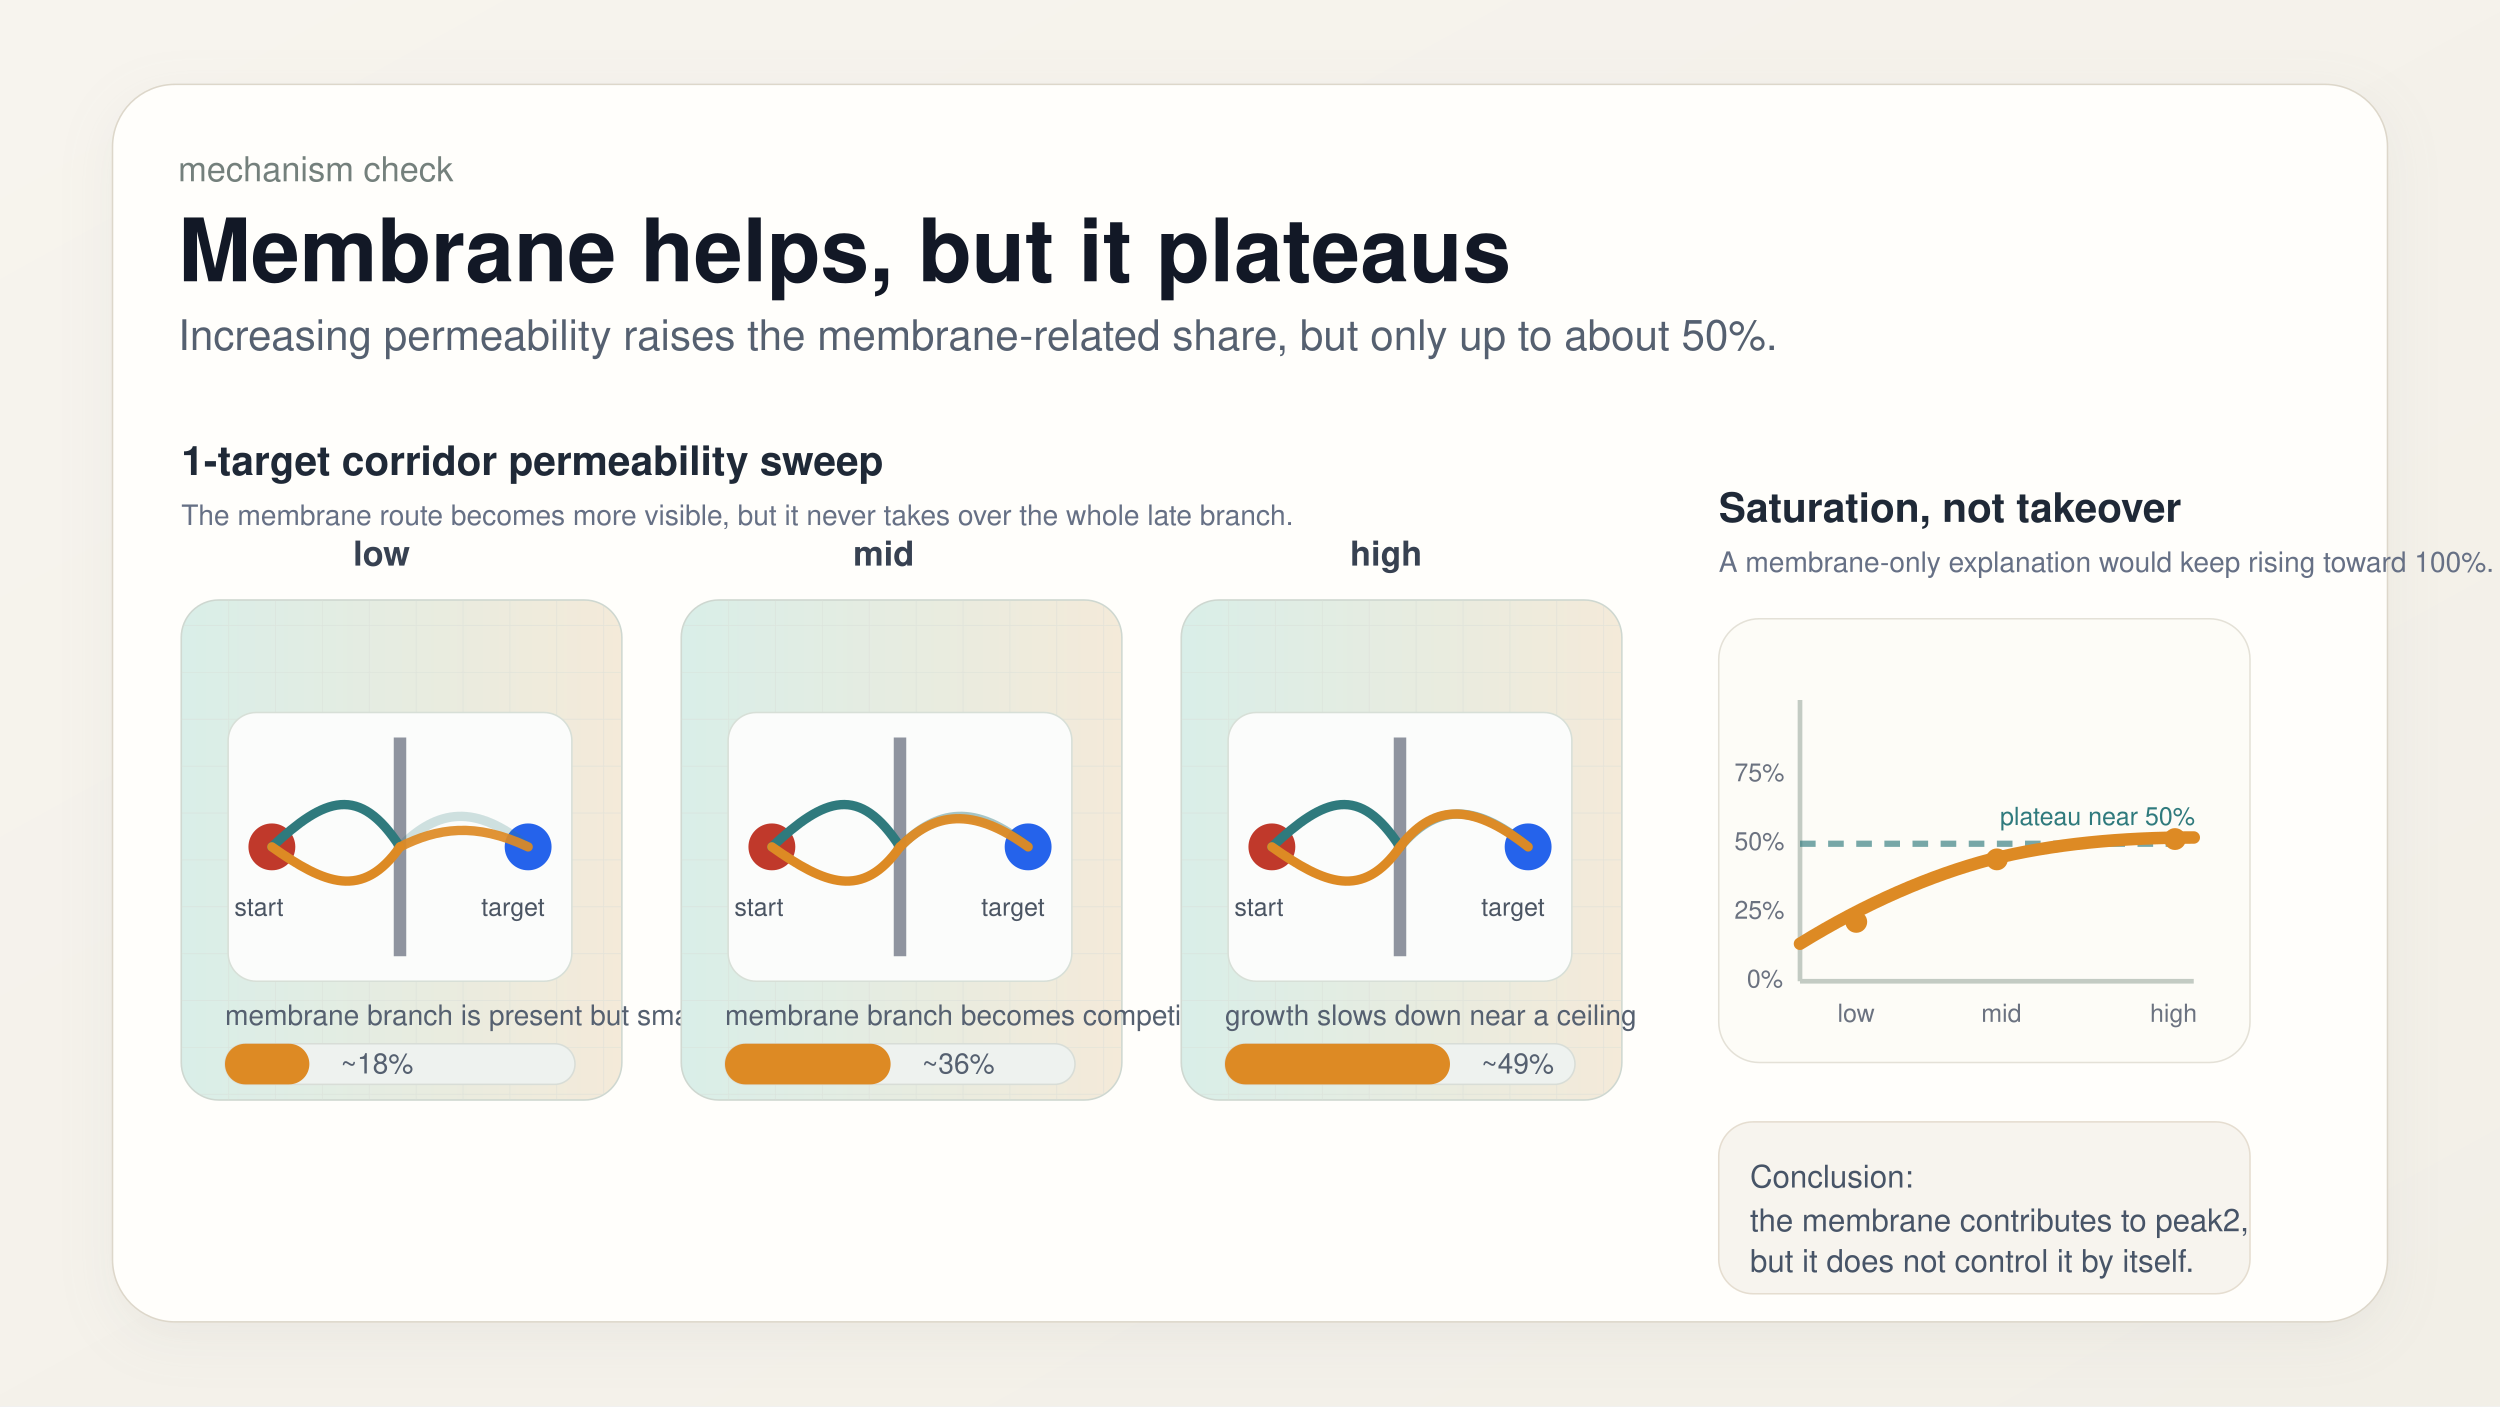
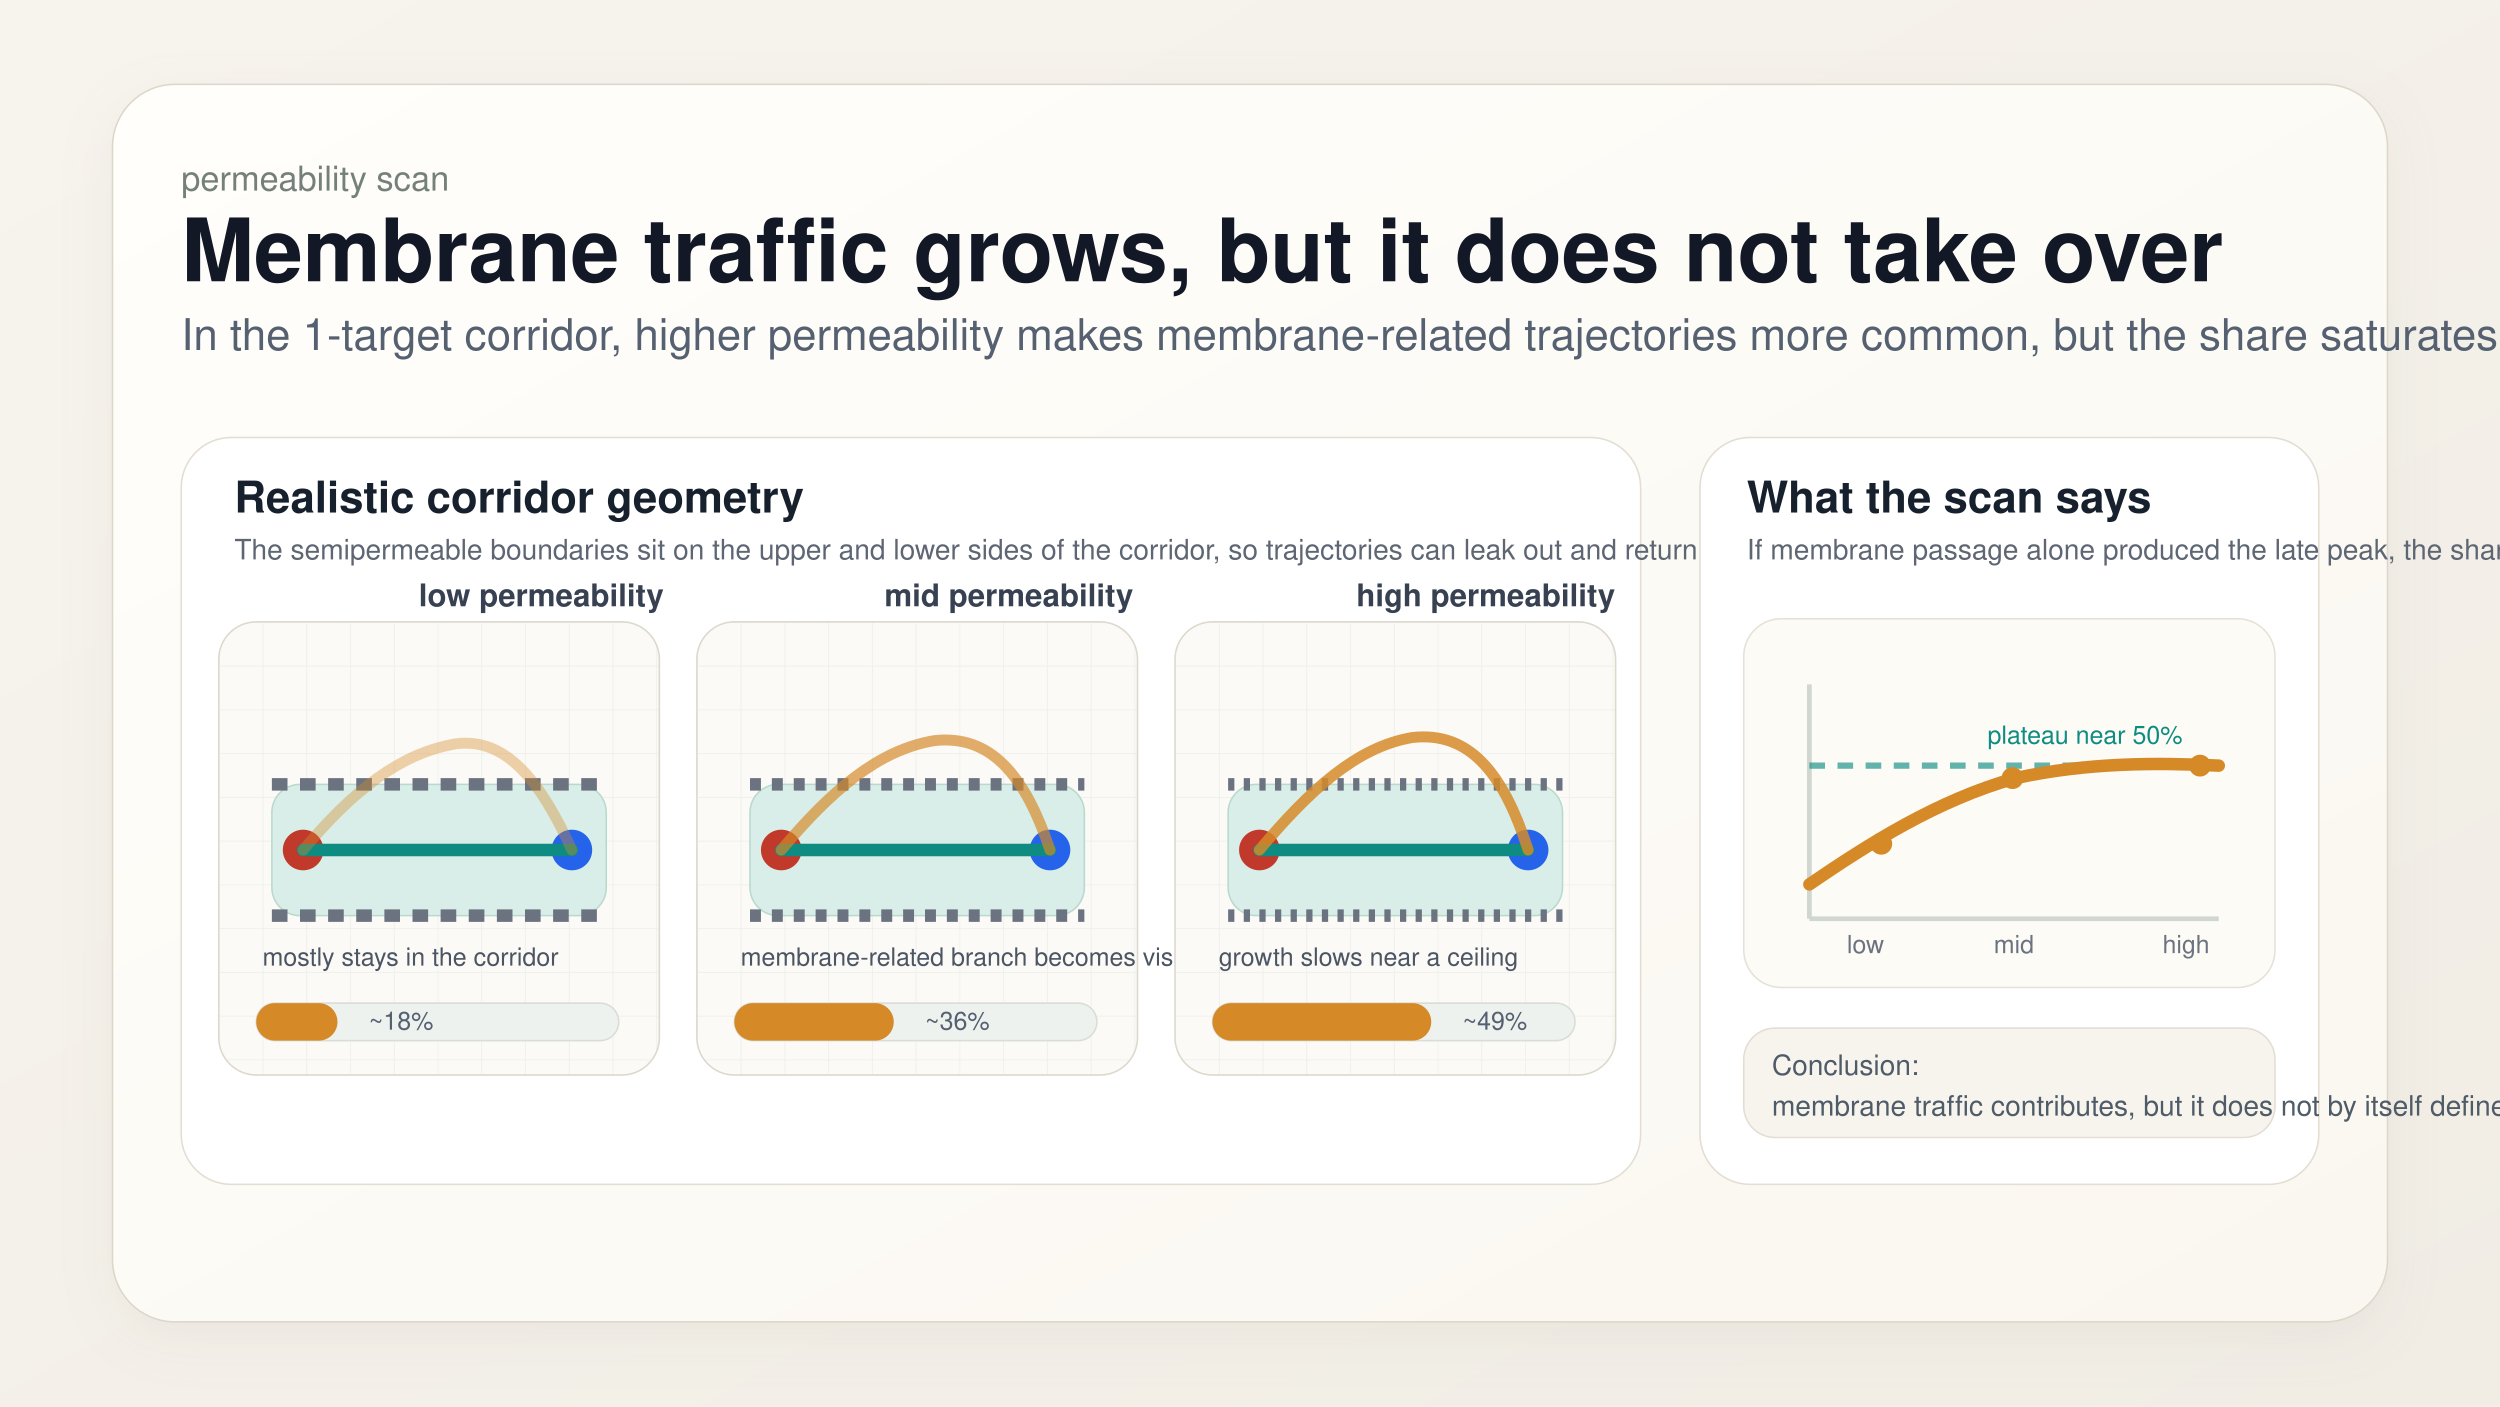
<svg xmlns="http://www.w3.org/2000/svg" width="1600" height="900" viewBox="0 0 1600 900">
  <defs>
    <linearGradient id="bg" x1="0" y1="0" x2="1" y2="1">
      <stop offset="0%" stop-color="#f7f4ee" />
-       <stop offset="100%" stop-color="#f2efe7" />
+       <stop offset="100%" stop-color="#f1ede5" />
    </linearGradient>
-     <linearGradient id="panel" x1="0" x2="1">
-       <stop offset="0%" stop-color="#d9eee8" />
-       <stop offset="100%" stop-color="#f4ead9" />
+     <linearGradient id="card" x1="0" y1="0" x2="1" y2="1">
+       <stop offset="0%" stop-color="#fffefb" />
+       <stop offset="100%" stop-color="#faf7f0" />
    </linearGradient>
-     <pattern id="grid" width="30" height="30" patternUnits="userSpaceOnUse">
-       <path d="M 30 0 L 0 0 0 30" fill="none" stroke="#d8ddd7" stroke-width="1" />
+     <pattern id="grid" width="28" height="28" patternUnits="userSpaceOnUse">
+       <path d="M 28 0 H 0 V 28" fill="none" stroke="#d7ddd8" stroke-width="1" stroke-opacity="0.55" />
    </pattern>
    <filter id="shadow" x="-20%" y="-20%" width="140%" height="140%">
-       <feDropShadow dx="0" dy="10" stdDeviation="16" flood-color="#a8aaab" flood-opacity="0.13" />
+       <feDropShadow dx="0" dy="10" stdDeviation="16" flood-color="#aea89a" flood-opacity="0.14" />
    </filter>
  </defs>
  <rect width="1600" height="900" fill="url(#bg)" />
  <g transform="translate(72,54)">
-     <rect width="1456" height="792" rx="40" fill="#fffefb" stroke="#ddd7ca" filter="url(#shadow)" />
-     <text x="42" y="62" font-size="22" font-family="Helvetica, Arial, sans-serif" fill="#74807c">mechanism check</text>
-     <text x="42" y="126" font-size="56" font-weight="700" font-family="Helvetica, Arial, sans-serif" fill="#121826">Membrane helps, but it plateaus</text>
-     <text x="42" y="170" font-size="27" font-family="Helvetica, Arial, sans-serif" fill="#556070">Increasing permeability raises the membrane-related share, but only up to about 50%.</text>
-     <g transform="translate(44,220)">
-       <text x="0" y="30" font-size="26" font-weight="700" font-family="Helvetica, Arial, sans-serif" fill="#1f2937">1-target corridor permeability sweep</text>
-       <text x="0" y="62" font-size="18" font-family="Helvetica, Arial, sans-serif" fill="#667085">The membrane route becomes more visible, but it never takes over the whole late branch.</text>
-       <g transform="translate(0,96)">
-         <g transform="translate(0,0)">
-           <text x="110" y="-8" font-size="22" font-weight="700" font-family="Helvetica, Arial, sans-serif" fill="#374151">low</text>
-           <rect x="0" y="14" width="282" height="320" rx="24" fill="url(#panel)" stroke="#ced7d0" />
-           <rect x="0" y="14" width="282" height="320" rx="24" fill="url(#grid)" opacity="0.55" />
-           <rect x="30" y="86" width="220" height="172" rx="18" fill="#fbfcfb" stroke="#d7dfd7" />
-           <line x1="140" y1="102" x2="140" y2="242" stroke="#6b7280" stroke-width="8" opacity="0.75" />
-           <circle cx="58" cy="172" r="15" fill="#c0392b" />
-           <circle cx="222" cy="172" r="15" fill="#2563eb" />
-           <path d="M 58 172 C 92 140, 114 132, 140 172" fill="none" stroke="#2f7a7d" stroke-width="6" stroke-linecap="round" />
-           <path d="M 140 172 C 164 148, 188 144, 222 172" fill="none" stroke="#2f7a7d" stroke-width="6" stroke-linecap="round" opacity="0.22" />
-           <path d="M 58 172 C 92 196, 116 206, 140 172" fill="none" stroke="#dd8a24" stroke-width="6" stroke-linecap="round" />
-           <path d="M 140 172 C 164 160, 188 156, 222 172" fill="none" stroke="#dd8a24" stroke-width="6" stroke-linecap="round" opacity="0.92" />
-           <text x="34" y="216" font-size="16" font-family="Helvetica, Arial, sans-serif" fill="#4b5563">start</text>
-           <text x="192" y="216" font-size="16" font-family="Helvetica, Arial, sans-serif" fill="#4b5563">target</text>
-           <text x="28" y="286" font-size="18" font-family="Helvetica, Arial, sans-serif" fill="#556070">membrane branch is present but small</text>
-           <rect x="28" y="298" width="224" height="26" rx="13" fill="#eef2ef" stroke="#d8ddd7" />
-           <rect x="28" y="298" width="54" height="26" rx="13" fill="#dd8a24" />
-           <text x="102" y="317" font-size="18" font-family="Helvetica, Arial, sans-serif" fill="#556070">~18%</text>
-         </g>
-         <g transform="translate(320,0)">
-           <text x="110" y="-8" font-size="22" font-weight="700" font-family="Helvetica, Arial, sans-serif" fill="#374151">mid</text>
-           <rect x="0" y="14" width="282" height="320" rx="24" fill="url(#panel)" stroke="#ced7d0" />
-           <rect x="0" y="14" width="282" height="320" rx="24" fill="url(#grid)" opacity="0.55" />
-           <rect x="30" y="86" width="220" height="172" rx="18" fill="#fbfcfb" stroke="#d7dfd7" />
-           <line x1="140" y1="102" x2="140" y2="242" stroke="#6b7280" stroke-width="8" opacity="0.75" />
-           <circle cx="58" cy="172" r="15" fill="#c0392b" />
-           <circle cx="222" cy="172" r="15" fill="#2563eb" />
-           <path d="M 58 172 C 92 140, 114 132, 140 172" fill="none" stroke="#2f7a7d" stroke-width="6" stroke-linecap="round" />
-           <path d="M 140 172 C 164 148, 188 144, 222 172" fill="none" stroke="#2f7a7d" stroke-width="6" stroke-linecap="round" opacity="0.42" />
-           <path d="M 58 172 C 92 196, 116 206, 140 172" fill="none" stroke="#dd8a24" stroke-width="6" stroke-linecap="round" />
-           <path d="M 140 172 C 162 150, 186 146, 222 172" fill="none" stroke="#dd8a24" stroke-width="6" stroke-linecap="round" opacity="0.96" />
-           <text x="34" y="216" font-size="16" font-family="Helvetica, Arial, sans-serif" fill="#4b5563">start</text>
-           <text x="192" y="216" font-size="16" font-family="Helvetica, Arial, sans-serif" fill="#4b5563">target</text>
-           <text x="28" y="286" font-size="18" font-family="Helvetica, Arial, sans-serif" fill="#556070">membrane branch becomes competitive</text>
-           <rect x="28" y="298" width="224" height="26" rx="13" fill="#eef2ef" stroke="#d8ddd7" />
-           <rect x="28" y="298" width="106" height="26" rx="13" fill="#dd8a24" />
-           <text x="154" y="317" font-size="18" font-family="Helvetica, Arial, sans-serif" fill="#556070">~36%</text>
-         </g>
-         <g transform="translate(640,0)">
-           <text x="108" y="-8" font-size="22" font-weight="700" font-family="Helvetica, Arial, sans-serif" fill="#374151">high</text>
-           <rect x="0" y="14" width="282" height="320" rx="24" fill="url(#panel)" stroke="#ced7d0" />
-           <rect x="0" y="14" width="282" height="320" rx="24" fill="url(#grid)" opacity="0.55" />
-           <rect x="30" y="86" width="220" height="172" rx="18" fill="#fbfcfb" stroke="#d7dfd7" />
-           <line x1="140" y1="102" x2="140" y2="242" stroke="#6b7280" stroke-width="8" opacity="0.75" />
-           <circle cx="58" cy="172" r="15" fill="#c0392b" />
-           <circle cx="222" cy="172" r="15" fill="#2563eb" />
-           <path d="M 58 172 C 92 140, 114 132, 140 172" fill="none" stroke="#2f7a7d" stroke-width="6" stroke-linecap="round" />
-           <path d="M 140 172 C 162 146, 186 142, 222 172" fill="none" stroke="#2f7a7d" stroke-width="6" stroke-linecap="round" opacity="0.55" />
-           <path d="M 58 172 C 92 196, 116 206, 140 172" fill="none" stroke="#dd8a24" stroke-width="6" stroke-linecap="round" />
-           <path d="M 140 172 C 160 146, 184 142, 222 172" fill="none" stroke="#dd8a24" stroke-width="6" stroke-linecap="round" opacity="0.98" />
-           <text x="34" y="216" font-size="16" font-family="Helvetica, Arial, sans-serif" fill="#4b5563">start</text>
-           <text x="192" y="216" font-size="16" font-family="Helvetica, Arial, sans-serif" fill="#4b5563">target</text>
-           <text x="28" y="286" font-size="18" font-family="Helvetica, Arial, sans-serif" fill="#556070">growth slows down near a ceiling</text>
-           <rect x="28" y="298" width="224" height="26" rx="13" fill="#eef2ef" stroke="#d8ddd7" />
-           <rect x="28" y="298" width="144" height="26" rx="13" fill="#dd8a24" />
-           <text x="192" y="317" font-size="18" font-family="Helvetica, Arial, sans-serif" fill="#556070">~49%</text>
+     <rect width="1456" height="792" rx="40" fill="url(#card)" stroke="#ddd7ca" filter="url(#shadow)" />
+     <text x="44" y="68" font-size="22" font-family="Helvetica, Arial, sans-serif" fill="#75807a">permeability scan</text>
+     <text x="44" y="126" font-size="56" font-weight="700" font-family="Helvetica, Arial, sans-serif" fill="#121826">Membrane traffic grows, but it does not take over</text>
+     <text x="44" y="170" font-size="28" font-family="Helvetica, Arial, sans-serif" fill="#556070">In the 1-target corridor, higher permeability makes membrane-related trajectories more common, but the share saturates near 50%.</text>
+     <g transform="translate(44,226)">
+       <g>
+         <rect width="934" height="478" rx="32" fill="#fff" stroke="#e3ddd2" />
+         <text x="34" y="48" font-size="28" font-weight="700" font-family="Helvetica, Arial, sans-serif" fill="#17202d">Realistic corridor geometry</text>
+         <text x="34" y="78" font-size="18" font-family="Helvetica, Arial, sans-serif" fill="#5d6672">The semipermeable boundaries sit on the upper and lower sides of the corridor, so trajectories can leak out and return later.</text>
+         <g transform="translate(24,118)">
+           <g>
+             <text x="128" y="-10" font-size="20" font-weight="700" font-family="Helvetica, Arial, sans-serif" fill="#374151">low permeability</text>
+             <rect x="0" y="0" width="282" height="290" rx="24" fill="#fbfaf6" stroke="#ddd8cc" />
+             <rect x="0" y="0" width="282" height="290" rx="24" fill="url(#grid)" opacity="0.72" />
+             <rect x="34" y="104" width="214" height="84" rx="18" fill="#d9eee8" stroke="#b9d9ce" />
+             <line x1="34" y1="104" x2="248" y2="104" stroke="#6b7280" stroke-width="8" stroke-dasharray="10 8" />
+             <line x1="34" y1="188" x2="248" y2="188" stroke="#6b7280" stroke-width="8" stroke-dasharray="10 8" />
+             <circle cx="54" cy="146" r="13" fill="#c0392b" />
+             <circle cx="226" cy="146" r="13" fill="#2563eb" />
+             <path d="M 54 146 C 100 146, 144 146, 226 146" fill="none" stroke="#0f8c82" stroke-width="8" stroke-linecap="round" />
+             <path d="M 54 146 C 86 108, 116 84, 152 78 C 184 74, 206 102, 226 146" fill="none" stroke="#d58927" stroke-width="7" stroke-linecap="round" opacity="0.38" />
+             <text x="28" y="220" font-size="16" font-family="Helvetica, Arial, sans-serif" fill="#4b5563">mostly stays in the corridor</text>
+             <rect x="24" y="244" width="232" height="24" rx="12" fill="#eef2ef" stroke="#d8ddd7" />
+             <rect x="24" y="244" width="52" height="24" rx="12" fill="#d58927" />
+             <text x="96" y="261" font-size="16" font-family="Helvetica, Arial, sans-serif" fill="#556070">~18%</text>
+           </g>
+           <g transform="translate(306,0)">
+             <text x="120" y="-10" font-size="20" font-weight="700" font-family="Helvetica, Arial, sans-serif" fill="#374151">mid permeability</text>
+             <rect x="0" y="0" width="282" height="290" rx="24" fill="#fbfaf6" stroke="#ddd8cc" />
+             <rect x="0" y="0" width="282" height="290" rx="24" fill="url(#grid)" opacity="0.72" />
+             <rect x="34" y="104" width="214" height="84" rx="18" fill="#d9eee8" stroke="#b9d9ce" />
+             <line x1="34" y1="104" x2="248" y2="104" stroke="#6b7280" stroke-width="8" stroke-dasharray="7 7" />
+             <line x1="34" y1="188" x2="248" y2="188" stroke="#6b7280" stroke-width="8" stroke-dasharray="7 7" />
+             <circle cx="54" cy="146" r="13" fill="#c0392b" />
+             <circle cx="226" cy="146" r="13" fill="#2563eb" />
+             <path d="M 54 146 C 100 146, 144 146, 226 146" fill="none" stroke="#0f8c82" stroke-width="8" stroke-linecap="round" />
+             <path d="M 54 146 C 86 108, 116 82, 152 76 C 188 72, 210 98, 226 146" fill="none" stroke="#d58927" stroke-width="7" stroke-linecap="round" opacity="0.68" />
+             <text x="28" y="220" font-size="16" font-family="Helvetica, Arial, sans-serif" fill="#4b5563">membrane-related branch becomes visible</text>
+             <rect x="24" y="244" width="232" height="24" rx="12" fill="#eef2ef" stroke="#d8ddd7" />
+             <rect x="24" y="244" width="102" height="24" rx="12" fill="#d58927" />
+             <text x="146" y="261" font-size="16" font-family="Helvetica, Arial, sans-serif" fill="#556070">~36%</text>
+           </g>
+           <g transform="translate(612,0)">
+             <text x="116" y="-10" font-size="20" font-weight="700" font-family="Helvetica, Arial, sans-serif" fill="#374151">high permeability</text>
+             <rect x="0" y="0" width="282" height="290" rx="24" fill="#fbfaf6" stroke="#ddd8cc" />
+             <rect x="0" y="0" width="282" height="290" rx="24" fill="url(#grid)" opacity="0.72" />
+             <rect x="34" y="104" width="214" height="84" rx="18" fill="#d9eee8" stroke="#b9d9ce" />
+             <line x1="34" y1="104" x2="248" y2="104" stroke="#6b7280" stroke-width="8" stroke-dasharray="4 6" />
+             <line x1="34" y1="188" x2="248" y2="188" stroke="#6b7280" stroke-width="8" stroke-dasharray="4 6" />
+             <circle cx="54" cy="146" r="13" fill="#c0392b" />
+             <circle cx="226" cy="146" r="13" fill="#2563eb" />
+             <path d="M 54 146 C 100 146, 144 146, 226 146" fill="none" stroke="#0f8c82" stroke-width="8" stroke-linecap="round" />
+             <path d="M 54 146 C 86 108, 116 80, 152 74 C 188 70, 210 96, 226 146" fill="none" stroke="#d58927" stroke-width="7" stroke-linecap="round" opacity="0.84" />
+             <text x="28" y="220" font-size="16" font-family="Helvetica, Arial, sans-serif" fill="#4b5563">growth slows near a ceiling</text>
+             <rect x="24" y="244" width="232" height="24" rx="12" fill="#eef2ef" stroke="#d8ddd7" />
+             <rect x="24" y="244" width="140" height="24" rx="12" fill="#d58927" />
+             <text x="184" y="261" font-size="16" font-family="Helvetica, Arial, sans-serif" fill="#556070">~49%</text>
+           </g>
        </g>
      </g>
-     </g>
-     <g transform="translate(1028,250)">
-       <text x="0" y="30" font-size="26" font-weight="700" font-family="Helvetica, Arial, sans-serif" fill="#1f2937">Saturation, not takeover</text>
-       <text x="0" y="62" font-size="18" font-family="Helvetica, Arial, sans-serif" fill="#667085">A membrane-only explanation would keep rising toward 100%. That is not what the scan shows.</text>
-       <g transform="translate(0,92)">
-         <rect width="340" height="284" rx="26" fill="#fdfcf7" stroke="#e4e1d7" />
-         <line x1="52" y1="232" x2="304" y2="232" stroke="#c3cbc3" stroke-width="3" />
-         <line x1="52" y1="232" x2="52" y2="52" stroke="#c3cbc3" stroke-width="3" />
-         <text x="18" y="236" font-size="16" font-family="Helvetica, Arial, sans-serif" fill="#6b7280">0%</text>
-         <text x="10" y="192" font-size="16" font-family="Helvetica, Arial, sans-serif" fill="#6b7280">25%</text>
-         <text x="10" y="148" font-size="16" font-family="Helvetica, Arial, sans-serif" fill="#6b7280">50%</text>
-         <text x="10" y="104" font-size="16" font-family="Helvetica, Arial, sans-serif" fill="#6b7280">75%</text>
-         <line x1="52" y1="144" x2="304" y2="144" stroke="#2f7a7d" stroke-width="4" stroke-dasharray="10 8" opacity="0.65" />
-         <text x="180" y="132" font-size="16" font-family="Helvetica, Arial, sans-serif" fill="#2f7a7d">plateau near 50%</text>
-         <path d="M 52 208 C 94 182, 136 164, 174 154 C 214 144, 258 140, 304 140" fill="none" stroke="#dd8a24" stroke-width="8" stroke-linecap="round" />
-         <circle cx="88" cy="194" r="7" fill="#dd8a24" />
-         <circle cx="178" cy="154" r="7" fill="#dd8a24" />
-         <circle cx="292" cy="141" r="7" fill="#dd8a24" />
-         <text x="76" y="258" font-size="16" font-family="Helvetica, Arial, sans-serif" fill="#6b7280">low</text>
-         <text x="168" y="258" font-size="16" font-family="Helvetica, Arial, sans-serif" fill="#6b7280">mid</text>
-         <text x="276" y="258" font-size="16" font-family="Helvetica, Arial, sans-serif" fill="#6b7280">high</text>
-       </g>
-       <g transform="translate(0,414)">
-         <rect width="340" height="110" rx="22" fill="#f7f4ee" stroke="#e5ddd0" />
-         <text x="20" y="42" font-size="20" font-family="Helvetica, Arial, sans-serif" fill="#475467">Conclusion:</text>
-         <text x="20" y="70" font-size="20" font-family="Helvetica, Arial, sans-serif" fill="#475467">the membrane contributes to peak2,</text>
-         <text x="20" y="96" font-size="20" font-family="Helvetica, Arial, sans-serif" fill="#475467">but it does not control it by itself.</text>
+       <g transform="translate(972,0)">
+         <rect width="396" height="478" rx="32" fill="#fff" stroke="#e3ddd2" />
+         <text x="30" y="48" font-size="28" font-weight="700" font-family="Helvetica, Arial, sans-serif" fill="#17202d">What the scan says</text>
+         <text x="30" y="78" font-size="18" font-family="Helvetica, Arial, sans-serif" fill="#5d6672">If membrane passage alone produced the late peak, the share would keep rising toward 100%. It does not.</text>
+         <g transform="translate(28,116)">
+           <rect width="340" height="236" rx="24" fill="#fdfbf6" stroke="#e5e1d8" />
+           <line x1="42" y1="192" x2="304" y2="192" stroke="#d0d6d0" stroke-width="3" />
+           <line x1="42" y1="192" x2="42" y2="42" stroke="#d0d6d0" stroke-width="3" />
+           <line x1="42" y1="94" x2="304" y2="94" stroke="#0f8c82" stroke-width="4" stroke-dasharray="10 8" opacity="0.65" />
+           <text x="156" y="80" font-size="16" font-family="Helvetica, Arial, sans-serif" fill="#0f8c82">plateau near 50%</text>
+           <path d="M 42 170 C 80 144, 124 116, 174 102 C 220 92, 264 92, 304 94" fill="none" stroke="#d58927" stroke-width="8" stroke-linecap="round" />
+           <circle cx="88" cy="144" r="7" fill="#d58927" />
+           <circle cx="172" cy="102" r="7" fill="#d58927" />
+           <circle cx="292" cy="94" r="7" fill="#d58927" />
+           <text x="66" y="214" font-size="16" font-family="Helvetica, Arial, sans-serif" fill="#6b7280">low</text>
+           <text x="160" y="214" font-size="16" font-family="Helvetica, Arial, sans-serif" fill="#6b7280">mid</text>
+           <text x="268" y="214" font-size="16" font-family="Helvetica, Arial, sans-serif" fill="#6b7280">high</text>
+         </g>
+         <g transform="translate(28,378)">
+           <rect width="340" height="70" rx="20" fill="#f7f4ee" stroke="#e3ddd4" />
+           <text x="18" y="30" font-size="18" font-family="Helvetica, Arial, sans-serif" fill="#4f5b67">Conclusion:</text>
+           <text x="18" y="56" font-size="18" font-family="Helvetica, Arial, sans-serif" fill="#4f5b67">membrane traffic contributes, but it does not by itself define peak 2.</text>
+         </g>
      </g>
    </g>
  </g>
</svg>
